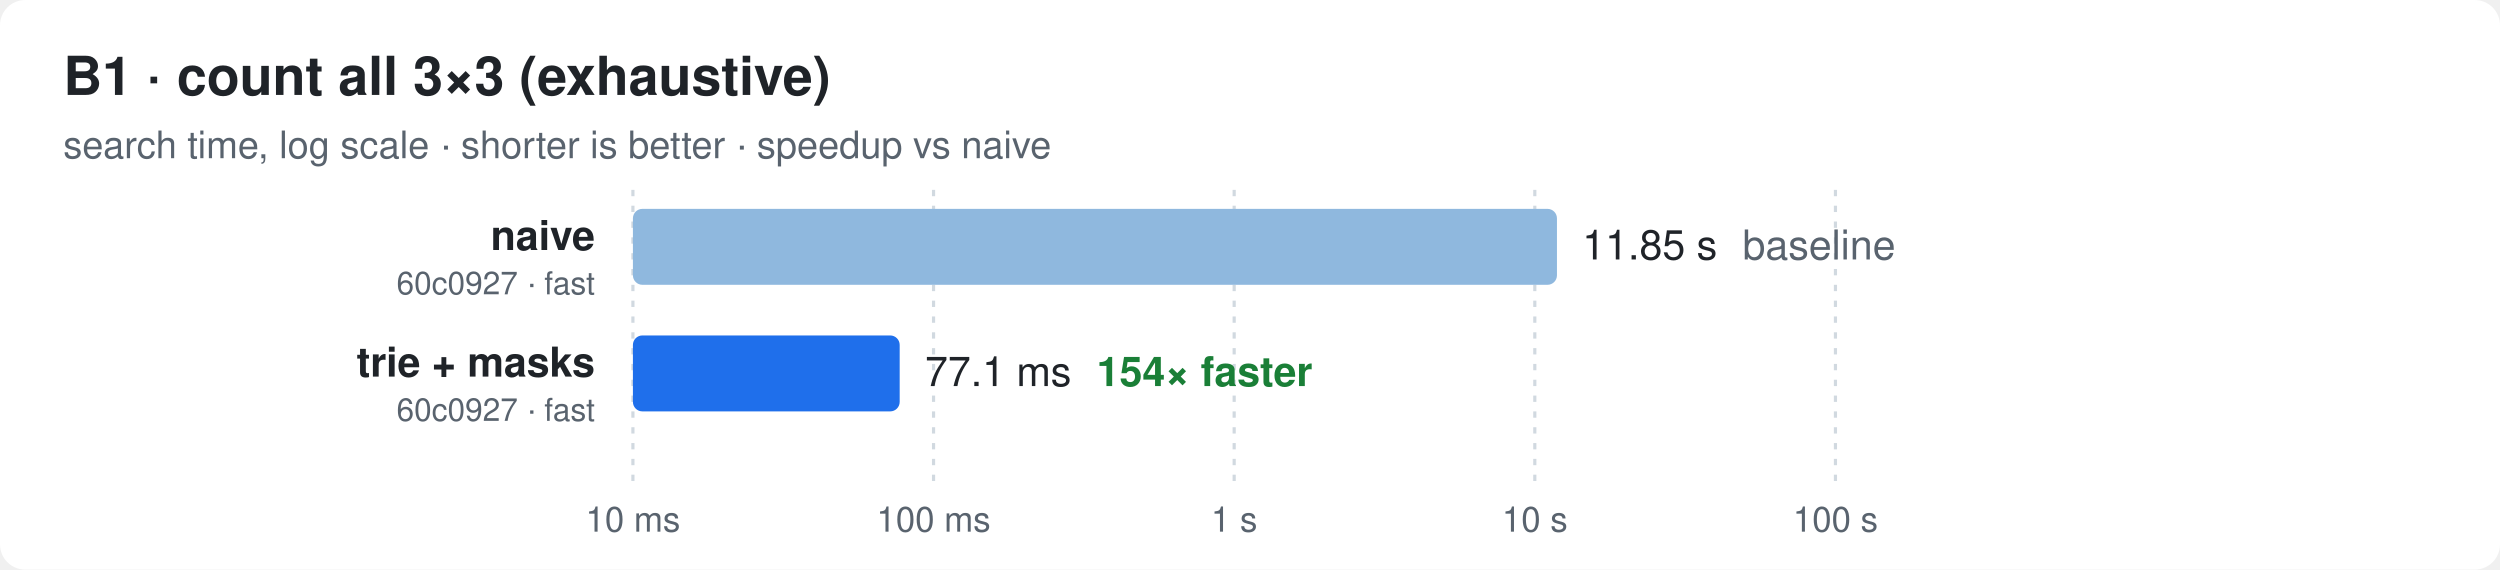
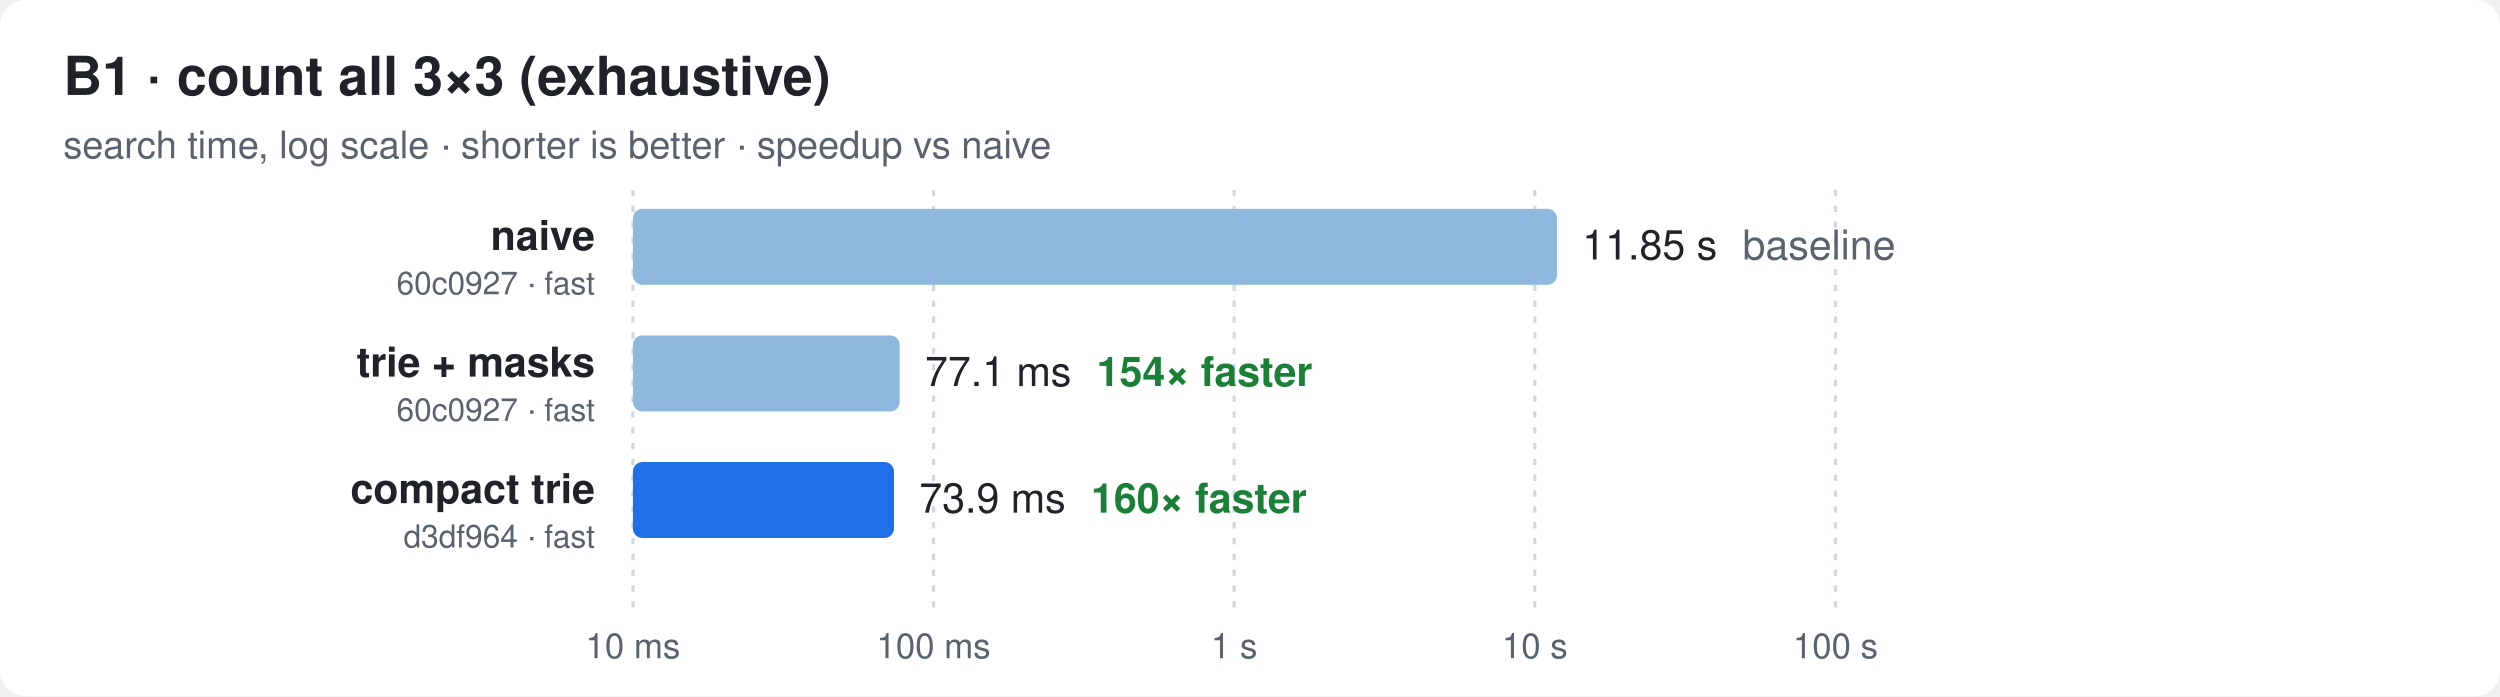
- <svg xmlns="http://www.w3.org/2000/svg" width="790" height="180" viewBox="0 0 790 180" font-family="ui-sans-serif,-apple-system,Segoe UI,Helvetica,Arial,sans-serif">
+ <svg xmlns="http://www.w3.org/2000/svg" width="790" height="220" viewBox="0 0 790 220" font-family="ui-sans-serif,-apple-system,Segoe UI,Helvetica,Arial,sans-serif">
  <style>
  .bg{fill:#ffffff} .t{fill:#1f2328} .m{fill:#59636e} .g{stroke:#d1d9e0}
  .bar{fill:#8fb8de} .best{fill:#1f6feb} .x{fill:#1a7f37;font-weight:600}
  @media (prefers-color-scheme: dark){
    .bg{fill:#0d1117} .t{fill:#e6edf3} .m{fill:#9198a1} .g{stroke:#30363d}
    .bar{fill:#2f5f8f} .best{fill:#4493f8} .x{fill:#3fb950}
  }
</style>
-   <rect class="bg" width="790" height="180" rx="8" />
+   <rect class="bg" width="790" height="220" rx="8" />
  <text class="t" x="20" y="30" font-size="17" font-weight="700">B1 · count all 3×3 (exhaustive)</text>
  <text class="m" x="20" y="50" font-size="12">search time, log scale · shorter is better · speedup vs naive</text>
-   <line class="g" x1="200.0" x2="200.0" y1="60" y2="152" stroke-dasharray="2 3" />
-   <text class="m" x="200.0" y="168" font-size="11" text-anchor="middle">10 ms</text>
-   <line class="g" x1="295.0" x2="295.0" y1="60" y2="152" stroke-dasharray="2 3" />
-   <text class="m" x="295.0" y="168" font-size="11" text-anchor="middle">100 ms</text>
-   <line class="g" x1="390.0" x2="390.0" y1="60" y2="152" stroke-dasharray="2 3" />
-   <text class="m" x="390.0" y="168" font-size="11" text-anchor="middle">1 s</text>
-   <line class="g" x1="485.0" x2="485.0" y1="60" y2="152" stroke-dasharray="2 3" />
-   <text class="m" x="485.0" y="168" font-size="11" text-anchor="middle">10 s</text>
-   <line class="g" x1="580.0" x2="580.0" y1="60" y2="152" stroke-dasharray="2 3" />
-   <text class="m" x="580.0" y="168" font-size="11" text-anchor="middle">100 s</text>
+   <line class="g" x1="200.0" x2="200.0" y1="60" y2="192" stroke-dasharray="2 3" />
+   <text class="m" x="200.0" y="208" font-size="11" text-anchor="middle">10 ms</text>
+   <line class="g" x1="295.0" x2="295.0" y1="60" y2="192" stroke-dasharray="2 3" />
+   <text class="m" x="295.0" y="208" font-size="11" text-anchor="middle">100 ms</text>
+   <line class="g" x1="390.0" x2="390.0" y1="60" y2="192" stroke-dasharray="2 3" />
+   <text class="m" x="390.0" y="208" font-size="11" text-anchor="middle">1 s</text>
+   <line class="g" x1="485.0" x2="485.0" y1="60" y2="192" stroke-dasharray="2 3" />
+   <text class="m" x="485.0" y="208" font-size="11" text-anchor="middle">10 s</text>
+   <line class="g" x1="580.0" x2="580.0" y1="60" y2="192" stroke-dasharray="2 3" />
+   <text class="m" x="580.0" y="208" font-size="11" text-anchor="middle">100 s</text>
  <text class="t" x="188" y="79.0" font-size="13" font-weight="600" text-anchor="end">naive</text>
  <text class="m" x="188" y="93.0" font-size="10" text-anchor="end">60c0927 · fast</text>
  <rect class="bar" x="200" y="66" width="292.0" height="24" rx="3" />
  <text class="t" x="500.0" y="82.0" font-size="13">11.85 s<tspan class="m" dx="8">baseline</tspan>
  </text>
  <text class="t" x="188" y="119.0" font-size="13" font-weight="600" text-anchor="end">trie + masks</text>
  <text class="m" x="188" y="133.0" font-size="10" text-anchor="end">60c0927 · fast</text>
-   <rect class="best" x="200" y="106" width="84.3" height="24" rx="3" />
+   <rect class="bar" x="200" y="106" width="84.3" height="24" rx="3" />
  <text class="t" x="292.3" y="122.0" font-size="13">77.1 ms<tspan class="x" dx="8">154× faster</tspan>
  </text>
+   <text class="t" x="188" y="159.0" font-size="13" font-weight="600" text-anchor="end">compact trie</text>
+   <text class="m" x="188" y="173.0" font-size="10" text-anchor="end">d3df964 · fast</text>
+   <rect class="best" x="200" y="146" width="82.5" height="24" rx="3" />
+   <text class="t" x="290.5" y="162.0" font-size="13">73.9 ms<tspan class="x" dx="8">160× faster</tspan>
+   </text>
</svg>
